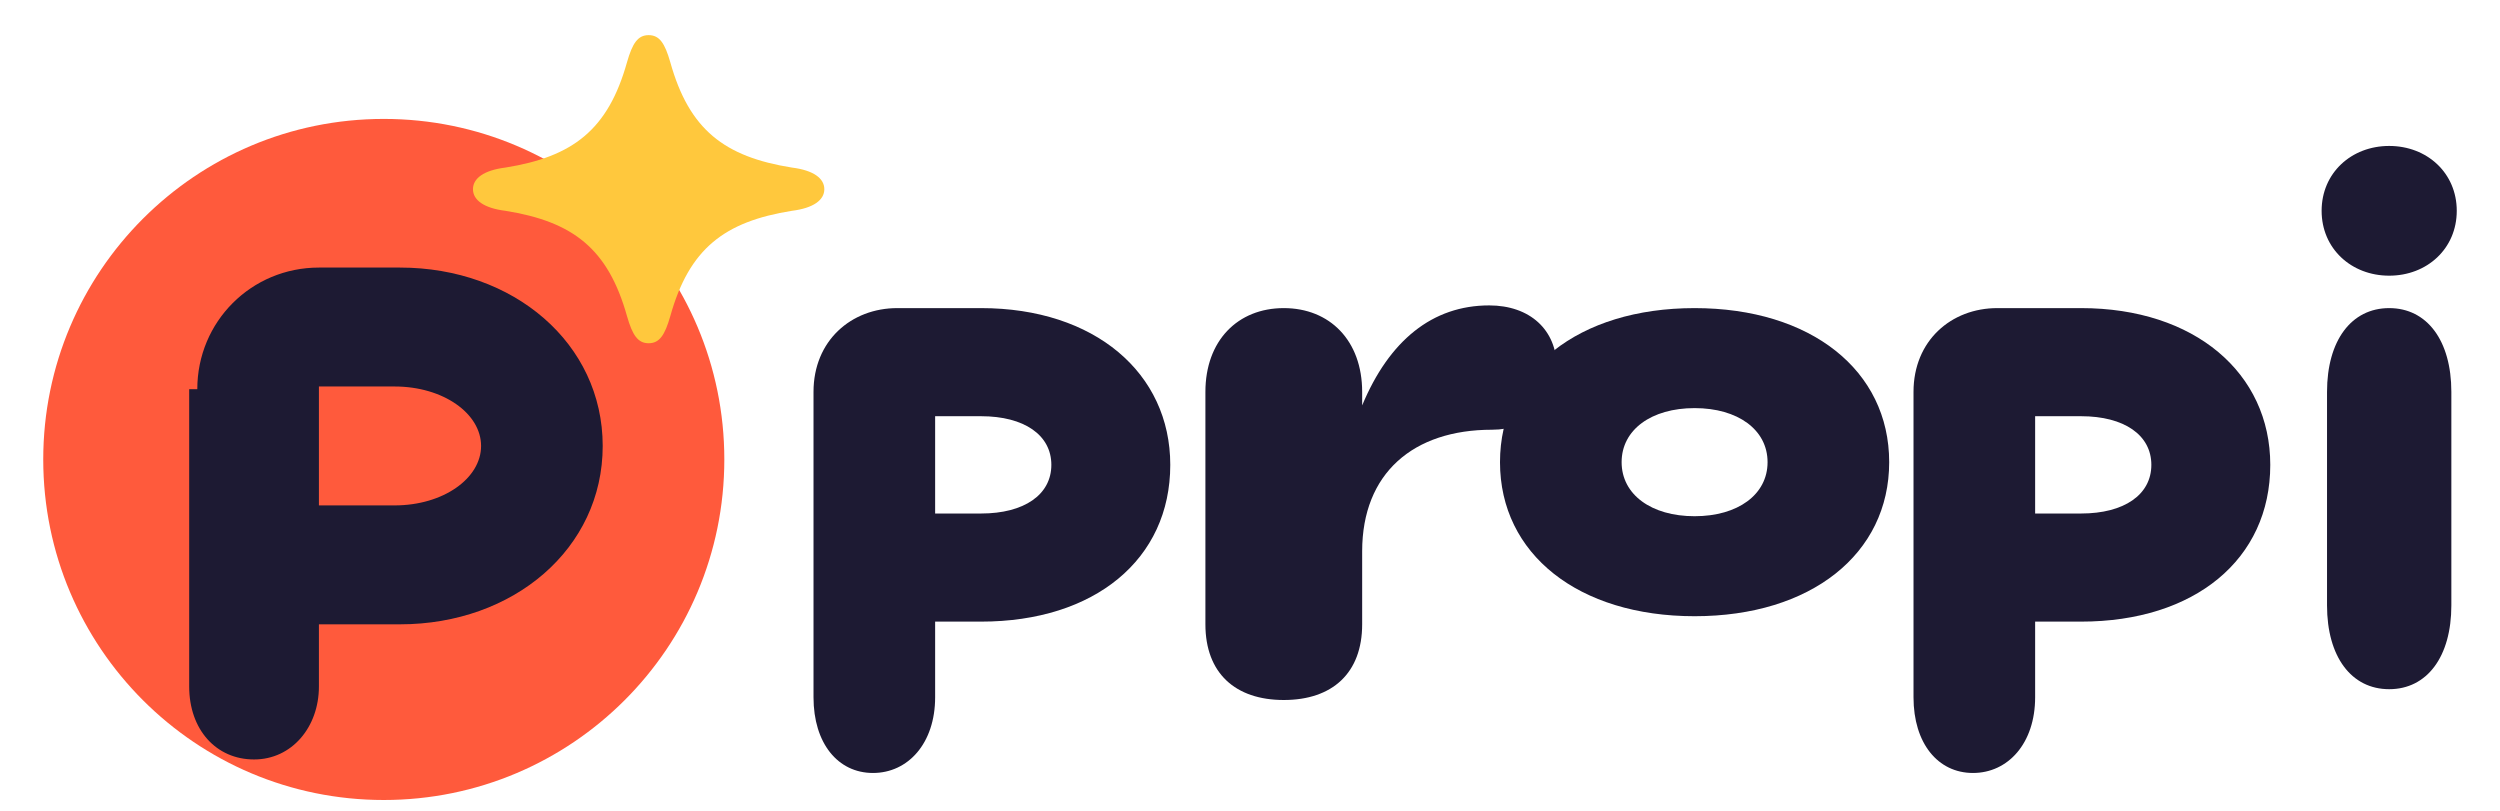
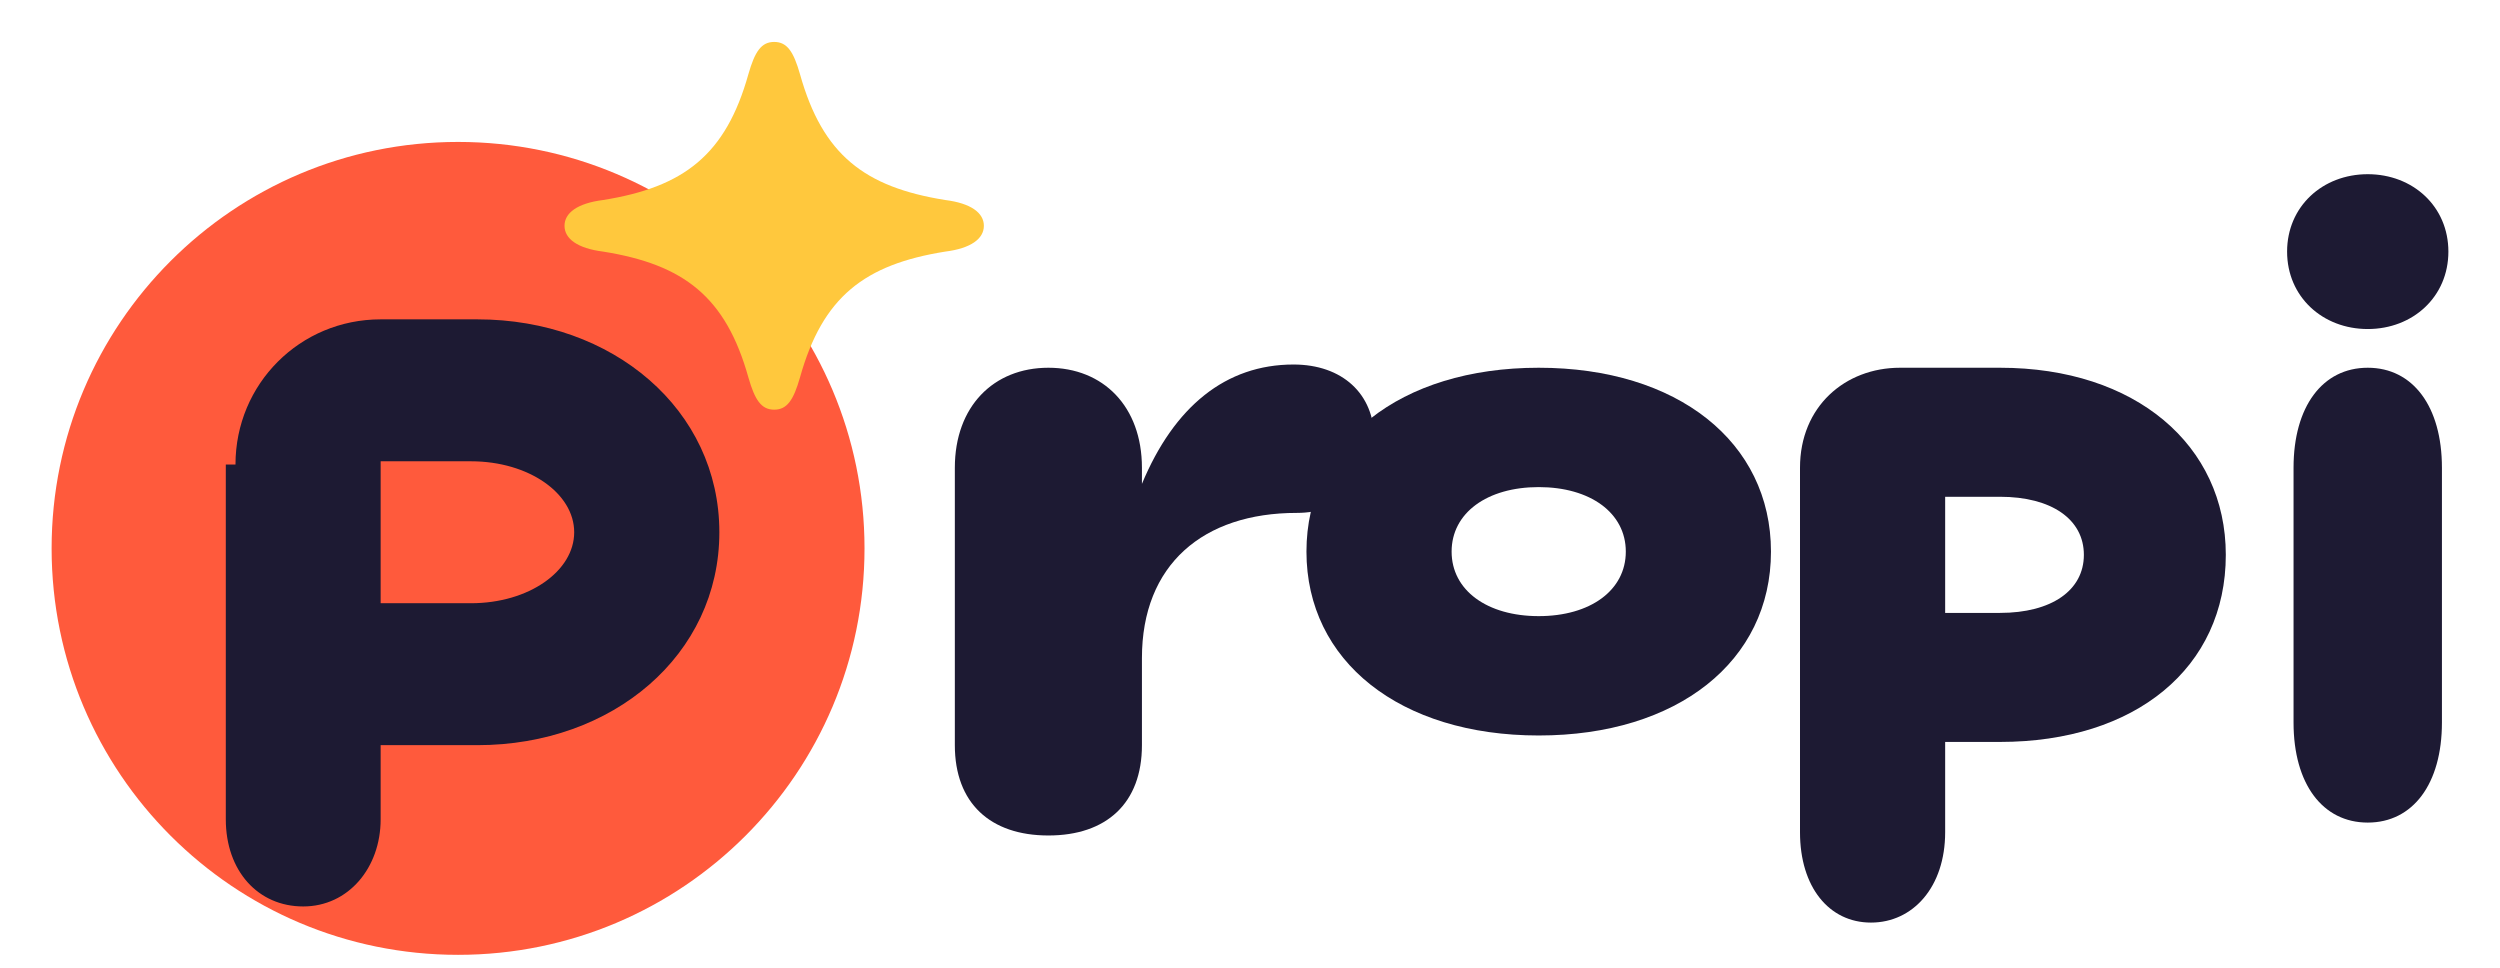
- <svg xmlns="http://www.w3.org/2000/svg" viewBox="110 330 925 300">
+ <svg xmlns="http://www.w3.org/2000/svg" viewBox="110 330 775 300">
  <g id="lockup">
    <g id="token">
      <circle id="coin" cx="252" cy="500" r="126" fill="#FF5A3C" />
      <path id="coin-p" fill="#1D1A33" d="M183 474c0-25 20-45 45-45h30c42 0 75 28 75 66s-33 66-75 66h-30v23c0 15-10 27-24 27s-24-11-24-27v-110zm45 43h28c18 0 32-10 32-22s-14-22-32-22h-28v44z" />
      <path id="sparkle" fill="#FFC83D" d="M350 343c4 0 6 3 8 10 7 25 20 35 45 39 8 1 12 4 12 8s-4 7-12 8c-25 4-38 14-45 39-2 7-4 10-8 10s-6-3-8-10c-7-25-20-35-45-39-8-1-12-4-12-8s4-7 12-8c25-4 38-14 45-39 2-7 4-10 8-10z" />
    </g>
-     <g id="wordmark" fill="#1D1A33">
-       <path id="letter-p-one" fill-rule="evenodd" d="M411 475c0-19 14-31 31-31h31c42 0 70 24 70 58 0 35-28 58-70 58h-17v28c0 17-10 28-23 28s-22-11-22-28V475zm45 45h17c16 0 26-7 26-18s-10-18-26-18h-17v36z" />
+     <g id="wordmark" transform="translate(-150 0)" fill="#1D1A33">
      <path id="letter-r" d="M556 475c0-19 12-31 29-31s29 12 29 31v5c10-24 26-37 47-37 15 0 25 9 25 23s-10 23-24 23c-29 0-48 16-48 45v27c0 18-11 28-29 28s-29-10-29-28V475z" />
      <path id="letter-o" fill-rule="evenodd" d="M665 501c0-34 29-57 72-57s72 23 72 57-29 57-72 57-72-23-72-57zm45 0c0 12 11 20 27 20s27-8 27-20-11-20-27-20-27 8-27 20z" />
      <path id="letter-p-two" fill-rule="evenodd" d="M818 475c0-19 14-31 31-31h31c42 0 70 24 70 58 0 35-28 58-70 58h-17v28c0 17-10 28-23 28s-22-11-22-28V475zm45 45h17c16 0 26-7 26-18s-10-18-26-18h-17v36z" />
      <path id="letter-i" d="M969 408c0-14 11-24 25-24s25 10 25 24-11 24-25 24-25-10-25-24zm2 67c0-19 9-31 23-31s23 12 23 31v79c0 19-9 31-23 31s-23-12-23-31v-79z" />
    </g>
  </g>
</svg>
